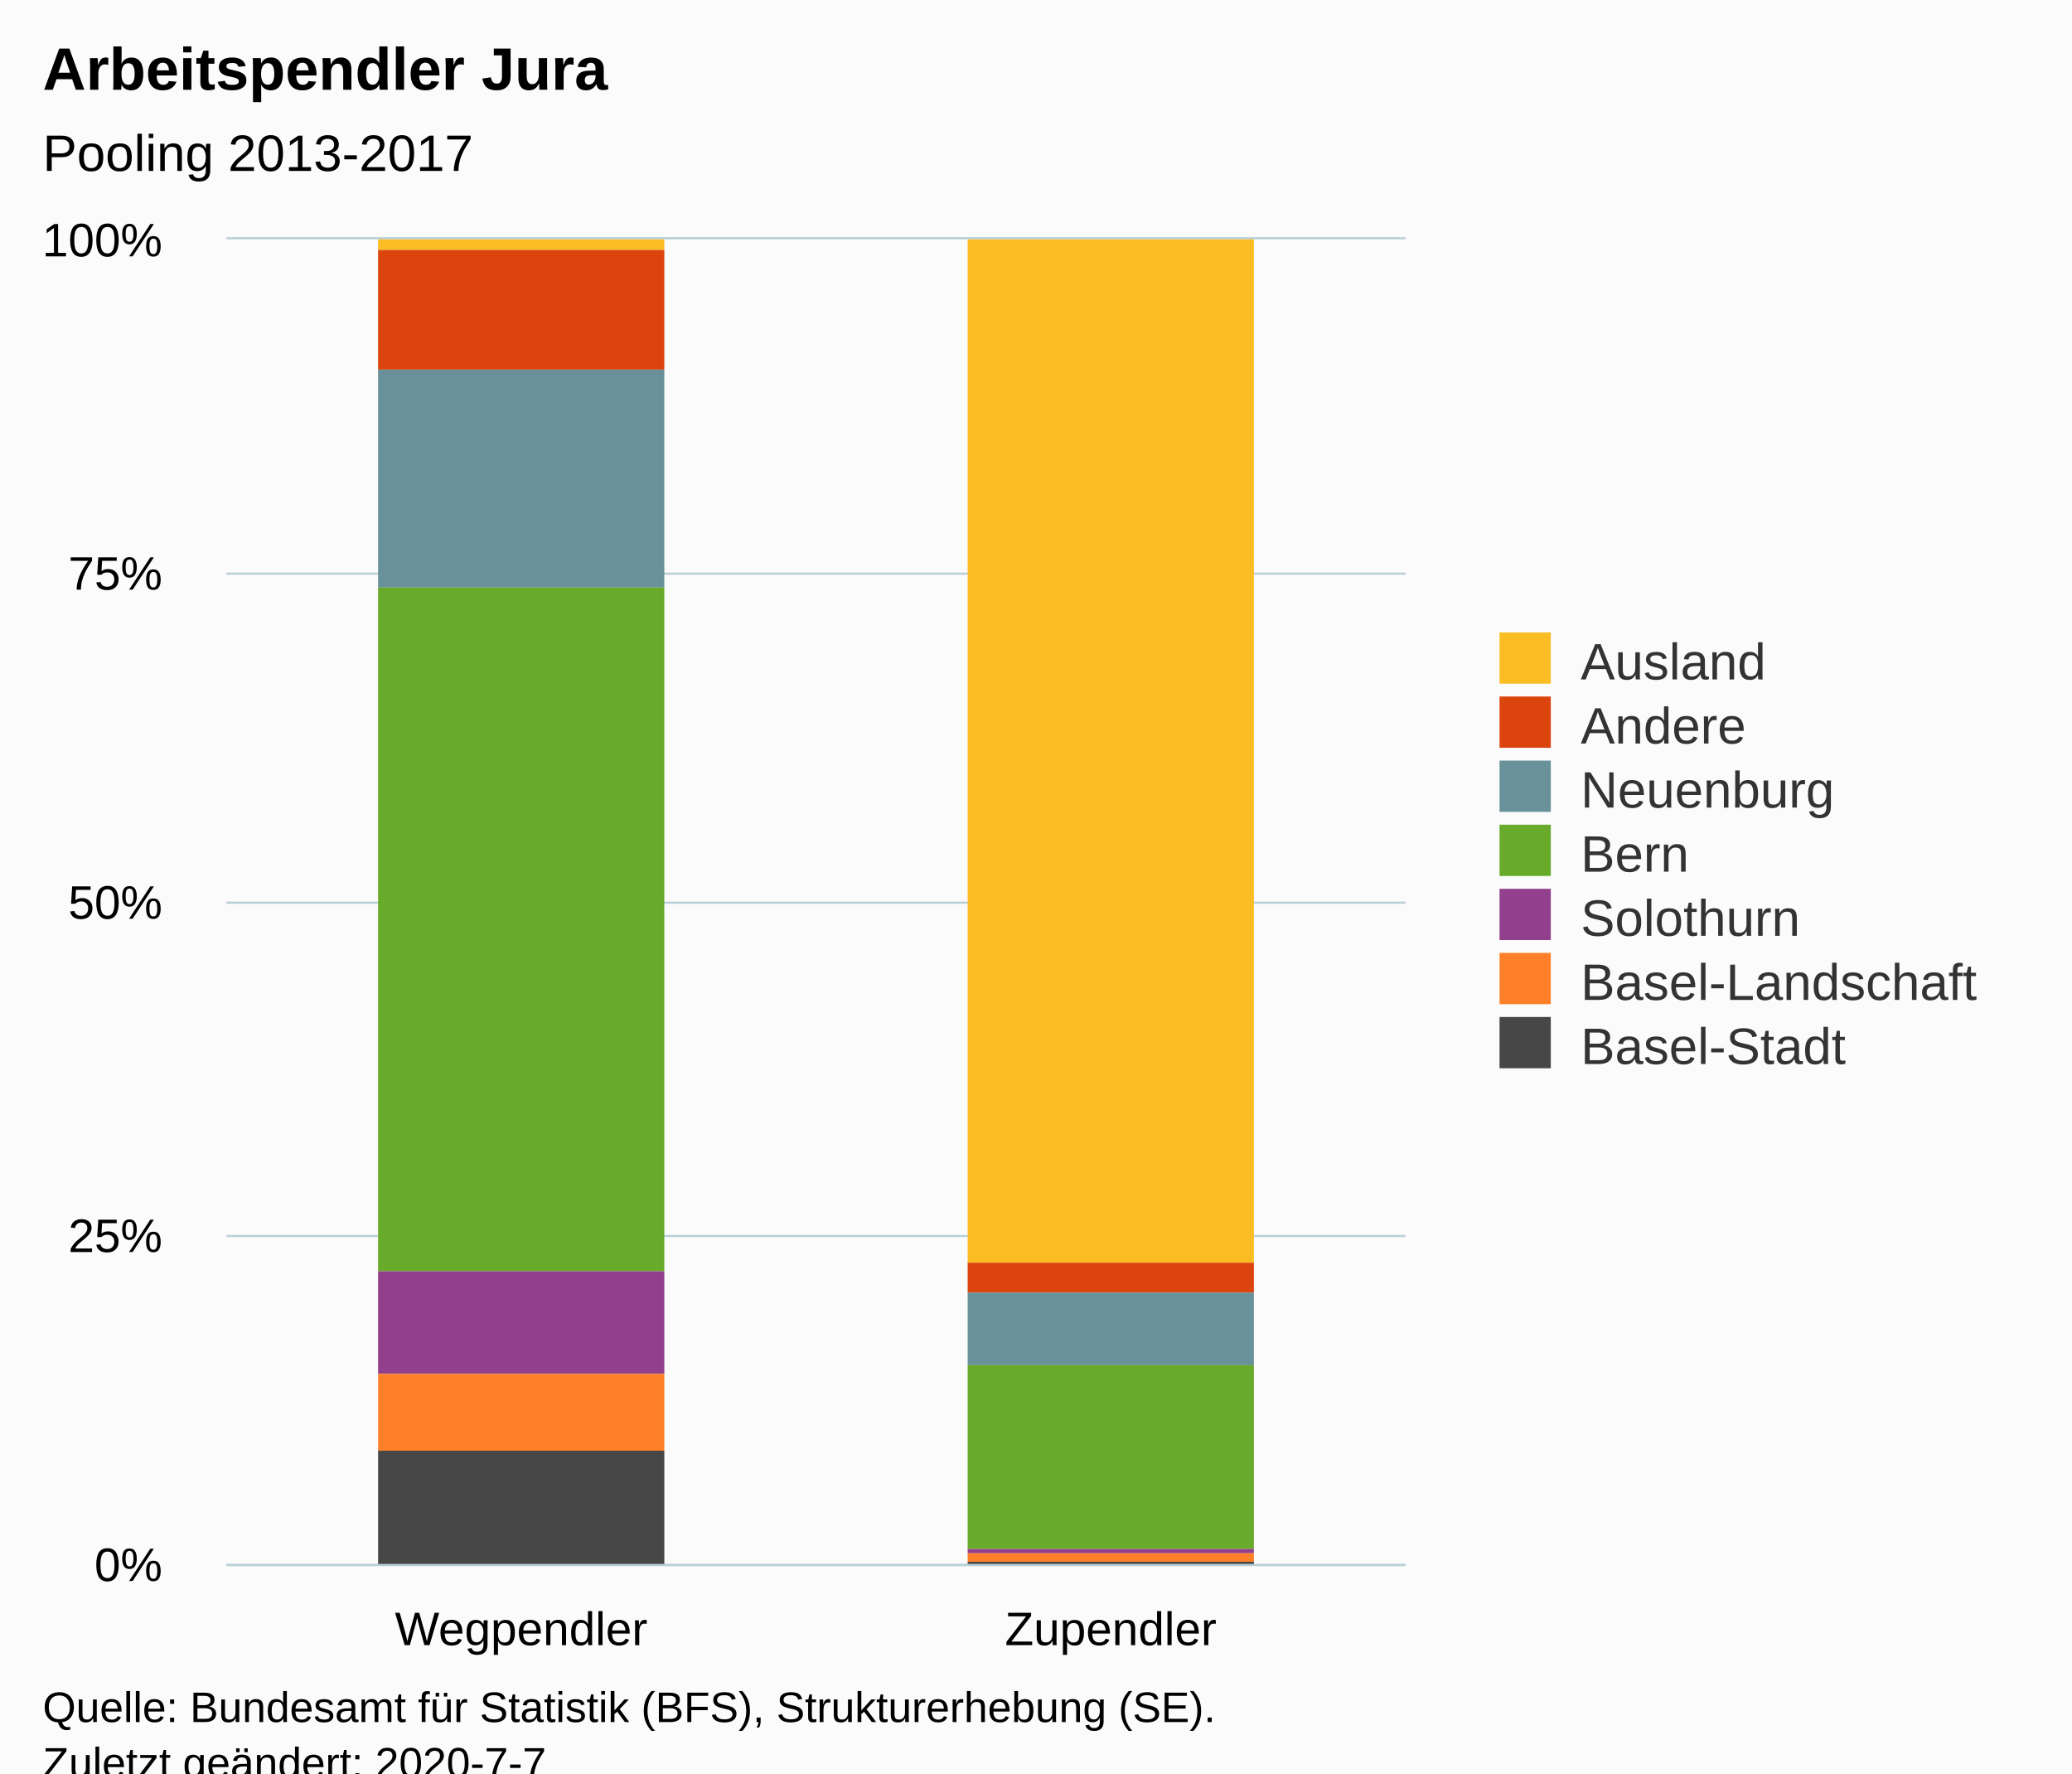
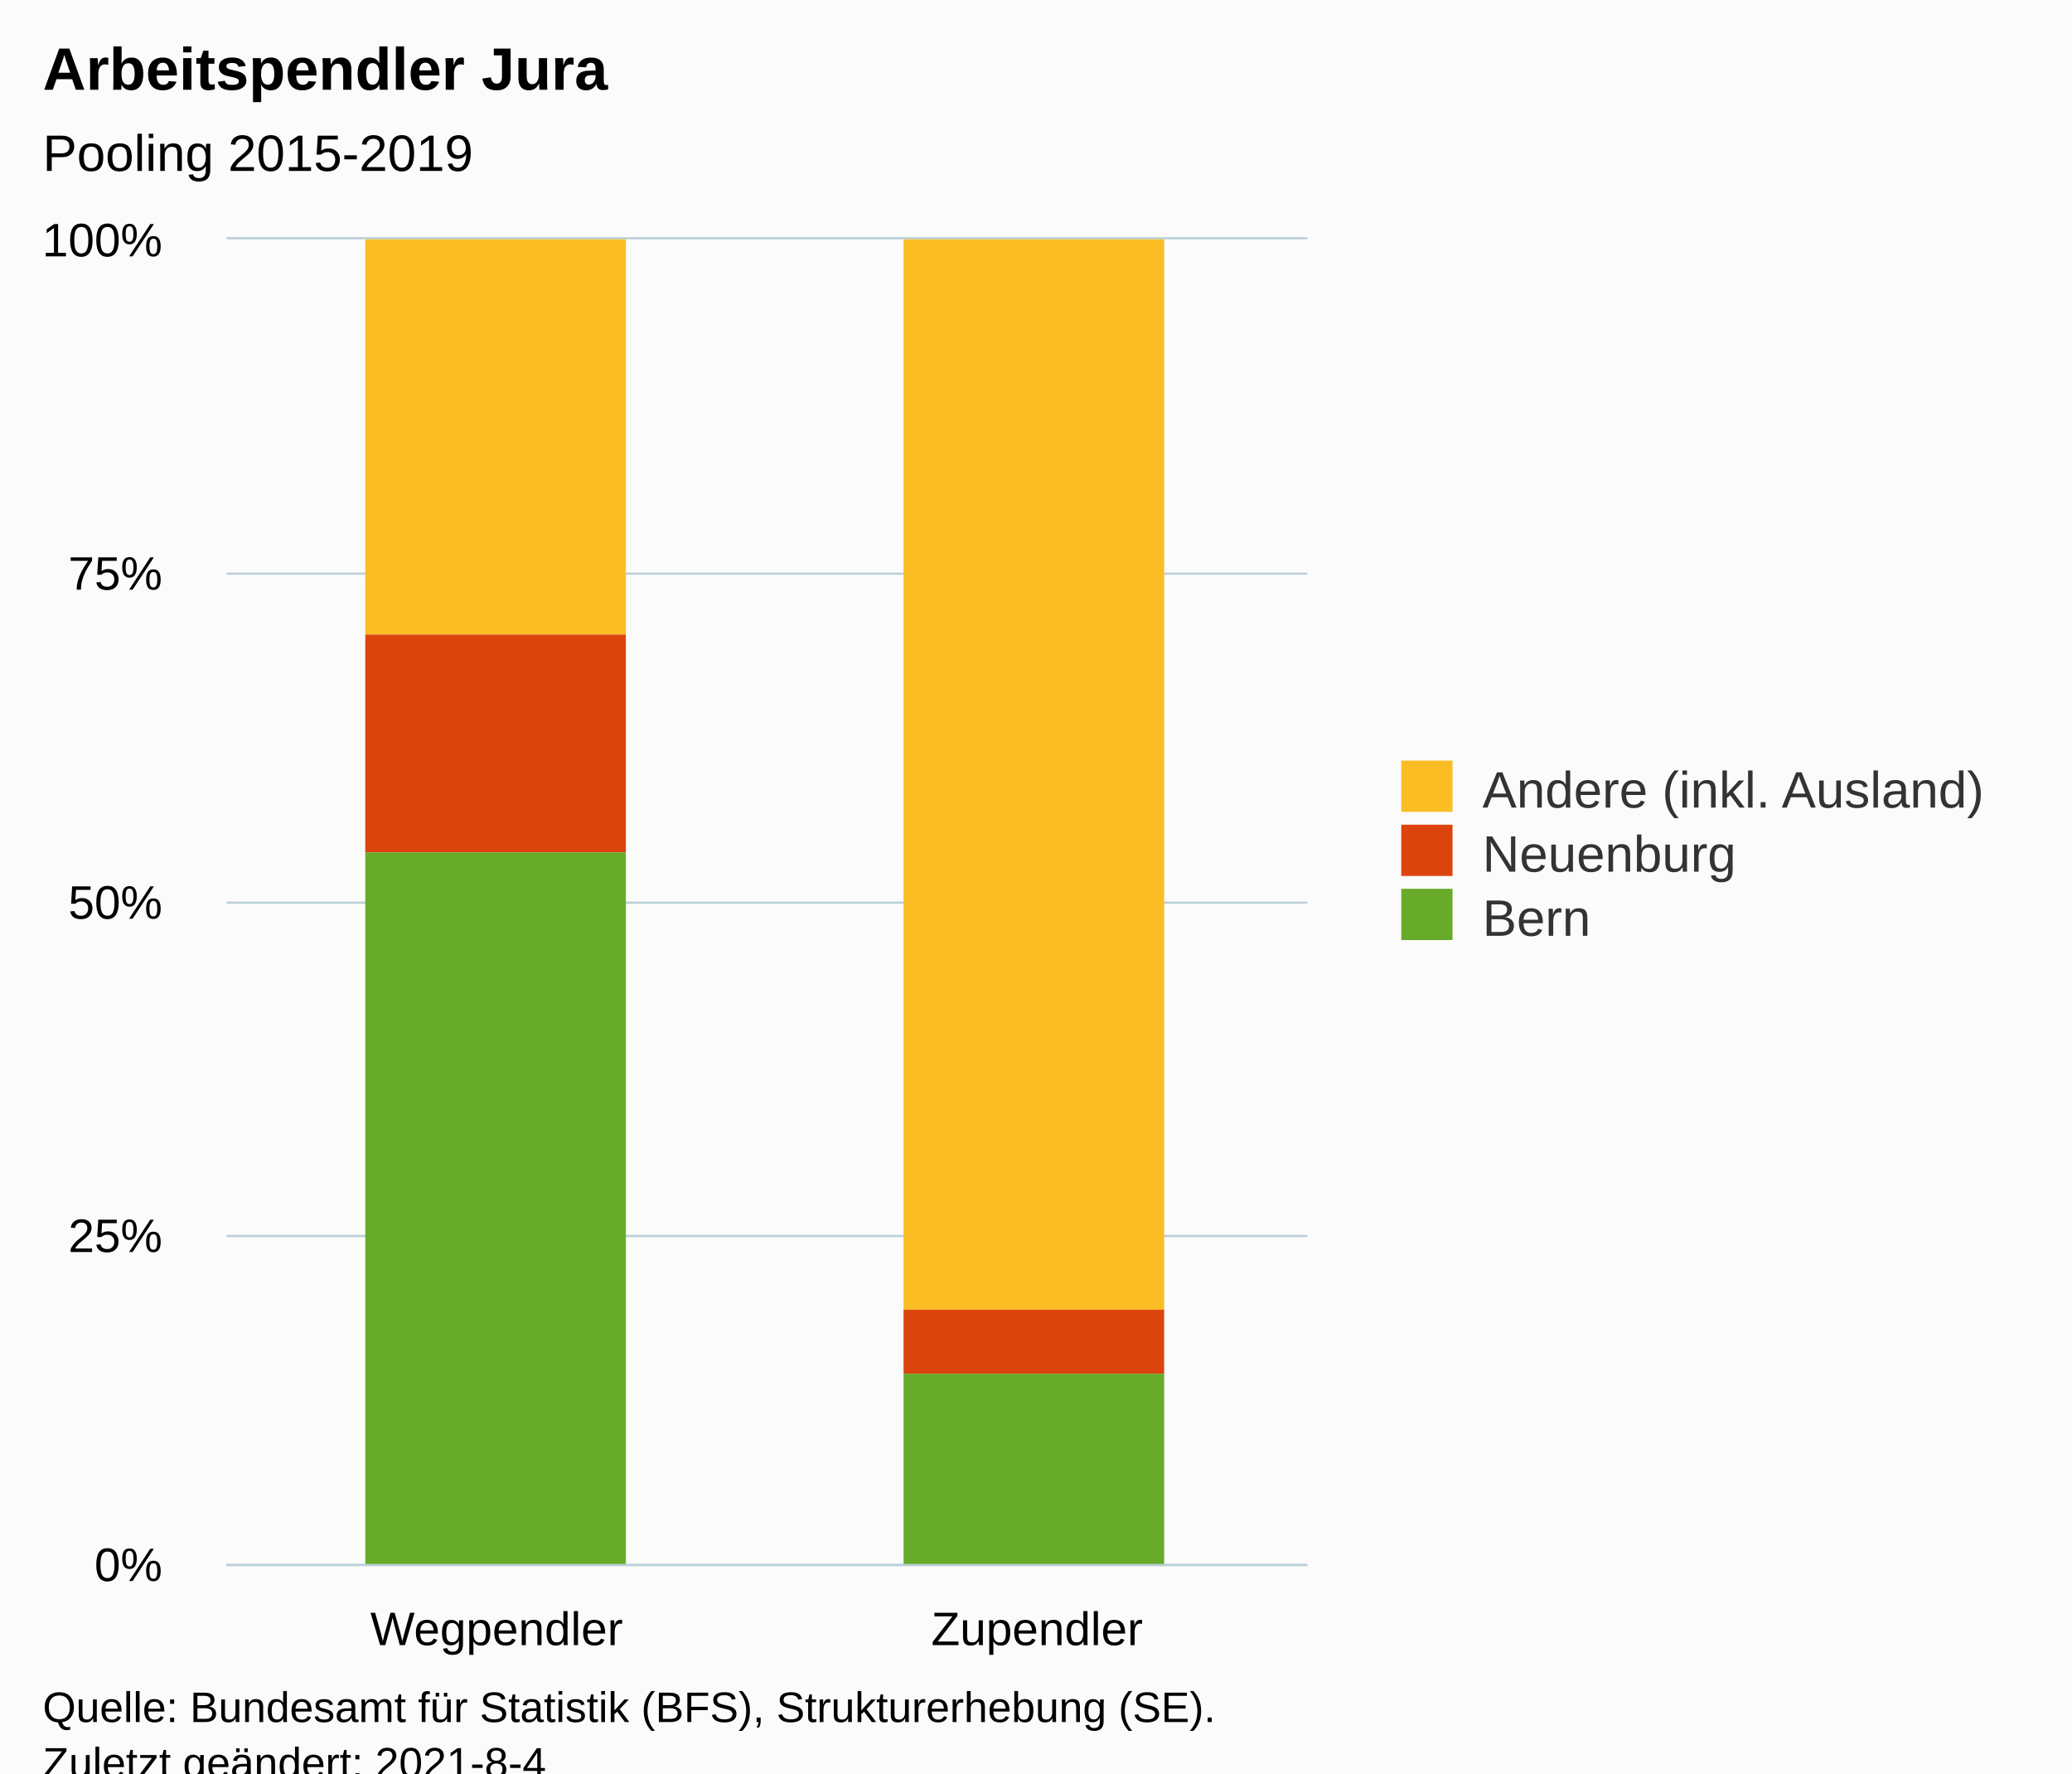
<svg xmlns="http://www.w3.org/2000/svg" version="1.1" class="highcharts-root" style="font-family:Arial;font-size:12px;" viewBox="0 0 485 415">
  <defs>
-     <clipPath id="highcharts-frte9to-6">
-       <rect x="0" y="0" width="276" height="310" fill="none" />
+     <clipPath id="highcharts-cnyfr2g-13-">
+       <rect x="0" y="0" width="253" height="310" fill="none" />
    </clipPath>
-     <clipPath id="highcharts-frte9to-7">
-       <rect x="0" y="0" width="276" height="310" fill="none" />
+     <clipPath id="highcharts-cnyfr2g-16-">
+       <rect x="0" y="0" width="253" height="310" fill="none" />
+     </clipPath>
+     <clipPath id="highcharts-cnyfr2g-21-">
+       <rect x="53" y="56" width="253" height="310" fill="none" />
    </clipPath>
  </defs>
  <rect fill="#fbfbfb" class="highcharts-background" x="0" y="0" width="485" height="428" rx="0" ry="0" />
-   <rect fill="none" class="highcharts-plot-background" x="53" y="56" width="276" height="310" />
+   <rect fill="none" class="highcharts-plot-background" x="53" y="56" width="253" height="310" />
  <g class="highcharts-pane-group" data-z-index="0" />
-   <g class="highcharts-grid highcharts-xaxis-grid " data-z-index="1">
-     <path fill="none" data-z-index="1" class="highcharts-grid-line" d="M 190.5 56 L 190.5 366" opacity="1" />
-     <path fill="none" data-z-index="1" class="highcharts-grid-line" d="M 328.5 56 L 328.5 366" opacity="1" />
+   <g class="highcharts-grid highcharts-xaxis-grid" data-z-index="1">
+     <path fill="none" data-z-index="1" class="highcharts-grid-line" d="M 179.5 56 L 179.5 366" opacity="1" />
+     <path fill="none" data-z-index="1" class="highcharts-grid-line" d="M 305.5 56 L 305.5 366" opacity="1" />
    <path fill="none" data-z-index="1" class="highcharts-grid-line" d="M 52.5 56 L 52.5 366" opacity="1" />
  </g>
-   <g class="highcharts-grid highcharts-yaxis-grid " data-z-index="1">
-     <path fill="none" stroke="#B9CFD7" stroke-width="0.5" data-z-index="1" class="highcharts-grid-line" d="M 53 366.25 L 329 366.25" opacity="1" />
-     <path fill="none" stroke="#B9CFD7" stroke-width="0.5" data-z-index="1" class="highcharts-grid-line" d="M 53 289.25 L 329 289.25" opacity="1" />
-     <path fill="none" stroke="#B9CFD7" stroke-width="0.5" data-z-index="1" class="highcharts-grid-line" d="M 53 211.25 L 329 211.25" opacity="1" />
-     <path fill="none" stroke="#B9CFD7" stroke-width="0.5" data-z-index="1" class="highcharts-grid-line" d="M 53 134.25 L 329 134.25" opacity="1" />
-     <path fill="none" stroke="#B9CFD7" stroke-width="0.5" data-z-index="1" class="highcharts-grid-line" d="M 53 55.75 L 329 55.75" opacity="1" />
+   <g class="highcharts-grid highcharts-yaxis-grid" data-z-index="1">
+     <path fill="none" stroke="#B9CFD7" stroke-width="0.5" data-z-index="1" class="highcharts-grid-line" d="M 53 366.25 L 306 366.25" opacity="1" />
+     <path fill="none" stroke="#B9CFD7" stroke-width="0.5" data-z-index="1" class="highcharts-grid-line" d="M 53 289.25 L 306 289.25" opacity="1" />
+     <path fill="none" stroke="#B9CFD7" stroke-width="0.5" data-z-index="1" class="highcharts-grid-line" d="M 53 211.25 L 306 211.25" opacity="1" />
+     <path fill="none" stroke="#B9CFD7" stroke-width="0.5" data-z-index="1" class="highcharts-grid-line" d="M 53 134.25 L 306 134.25" opacity="1" />
+     <path fill="none" stroke="#B9CFD7" stroke-width="0.5" data-z-index="1" class="highcharts-grid-line" d="M 53 55.75 L 306 55.75" opacity="1" />
  </g>
-   <rect fill="none" class="highcharts-plot-border" data-z-index="1" x="53" y="56" width="276" height="310" />
-   <g class="highcharts-axis highcharts-xaxis " data-z-index="2">
-     <path fill="none" class="highcharts-axis-line" stroke="#B9CFD7" stroke-width="0.5" data-z-index="7" d="M 53 366.25 L 329 366.25" />
+   <rect fill="none" class="highcharts-plot-border" data-z-index="1" x="53" y="56" width="253" height="310" />
+   <g class="highcharts-axis highcharts-xaxis" data-z-index="2">
+     <path fill="none" class="highcharts-axis-line" stroke="#B9CFD7" stroke-width="0.5" data-z-index="7" d="M 53 366.25 L 306 366.25" />
  </g>
-   <g class="highcharts-axis highcharts-yaxis " data-z-index="2">
+   <g class="highcharts-axis highcharts-yaxis" data-z-index="2">
    <path fill="none" class="highcharts-axis-line" data-z-index="7" d="M 53 56 L 53 366" />
  </g>
  <g class="highcharts-series-group" data-z-index="3">
-     <g data-z-index="0.1" class="highcharts-series highcharts-series-0 highcharts-column-series " transform="translate(53,56) scale(1 1)" clip-path="url(#highcharts-frte9to-7)">
-       <rect x="35.5" y="-0.5" width="67" height="3" fill="#FABD24" stroke="#ffffff" stroke-width="1e-7" class="highcharts-point" />
-       <rect x="173.5" y="-0.5" width="67" height="240" fill="#FABD24" stroke="#ffffff" stroke-width="1e-7" class="highcharts-point" />
+     <g class="highcharts-series highcharts-series-0 highcharts-column-series" data-z-index="0.1" opacity="1" transform="translate(53,56) scale(1 1)" clip-path="url(#highcharts-cnyfr2g-16-)">
+       <rect x="32.5" y="-0.5" width="61" height="93" fill="#FABD24" stroke="#ffffff" stroke-width="1e-7" opacity="1" class="highcharts-point" />
+       <rect x="158.5" y="-0.5" width="61" height="251" fill="#FABD24" stroke="#ffffff" stroke-width="1e-7" opacity="1" class="highcharts-point" />
    </g>
-     <g data-z-index="0.1" class="highcharts-markers highcharts-series-0 highcharts-column-series " transform="translate(53,56) scale(1 1)" clip-path="none" />
-     <g data-z-index="0.1" class="highcharts-series highcharts-series-1 highcharts-column-series " transform="translate(53,56) scale(1 1)" clip-path="url(#highcharts-frte9to-7)">
-       <rect x="35.5" y="2.5" width="67" height="28" fill="#DC440E" stroke="#ffffff" stroke-width="1e-7" class="highcharts-point" />
-       <rect x="173.5" y="239.5" width="67" height="7" fill="#DC440E" stroke="#ffffff" stroke-width="1e-7" class="highcharts-point" />
+     <g class="highcharts-markers highcharts-series-0 highcharts-column-series" data-z-index="0.1" opacity="1" transform="translate(53,56) scale(1 1)" clip-path="none" />
+     <g class="highcharts-series highcharts-series-1 highcharts-column-series" data-z-index="0.1" opacity="1" transform="translate(53,56) scale(1 1)" clip-path="url(#highcharts-cnyfr2g-16-)">
+       <rect x="32.5" y="92.5" width="61" height="51" fill="#DC440E" stroke="#ffffff" stroke-width="1e-7" opacity="1" class="highcharts-point" />
+       <rect x="158.5" y="250.5" width="61" height="15" fill="#DC440E" stroke="#ffffff" stroke-width="1e-7" opacity="1" class="highcharts-point" />
    </g>
-     <g data-z-index="0.1" class="highcharts-markers highcharts-series-1 highcharts-column-series " transform="translate(53,56) scale(1 1)" clip-path="none" />
-     <g data-z-index="0.1" class="highcharts-series highcharts-series-2 highcharts-column-series " transform="translate(53,56) scale(1 1)" clip-path="url(#highcharts-frte9to-7)">
-       <rect x="35.5" y="30.5" width="67" height="51" fill="#689199" stroke="#ffffff" stroke-width="1e-7" class="highcharts-point" />
-       <rect x="173.5" y="246.5" width="67" height="17" fill="#689199" stroke="#ffffff" stroke-width="1e-7" class="highcharts-point" />
+     <g class="highcharts-markers highcharts-series-1 highcharts-column-series" data-z-index="0.1" opacity="1" transform="translate(53,56) scale(1 1)" clip-path="none" />
+     <g class="highcharts-series highcharts-series-2 highcharts-column-series" data-z-index="0.1" opacity="1" transform="translate(53,56) scale(1 1)" clip-path="url(#highcharts-cnyfr2g-16-)">
+       <rect x="32.5" y="143.5" width="61" height="167" fill="#68AB2B" stroke="#ffffff" stroke-width="1e-7" opacity="1" class="highcharts-point" />
+       <rect x="158.5" y="265.5" width="61" height="45" fill="#68AB2B" stroke="#ffffff" stroke-width="1e-7" opacity="1" class="highcharts-point" />
    </g>
-     <g data-z-index="0.1" class="highcharts-markers highcharts-series-2 highcharts-column-series " transform="translate(53,56) scale(1 1)" clip-path="none" />
-     <g data-z-index="0.1" class="highcharts-series highcharts-series-3 highcharts-column-series " transform="translate(53,56) scale(1 1)" clip-path="url(#highcharts-frte9to-7)">
-       <rect x="35.5" y="81.5" width="67" height="160" fill="#68AB2B" stroke="#ffffff" stroke-width="1e-7" class="highcharts-point" />
-       <rect x="173.5" y="263.5" width="67" height="43" fill="#68AB2B" stroke="#ffffff" stroke-width="1e-7" class="highcharts-point" />
-     </g>
-     <g data-z-index="0.1" class="highcharts-markers highcharts-series-3 highcharts-column-series " transform="translate(53,56) scale(1 1)" clip-path="none" />
-     <g data-z-index="0.1" class="highcharts-series highcharts-series-4 highcharts-column-series " transform="translate(53,56) scale(1 1)" clip-path="url(#highcharts-frte9to-7)">
-       <rect x="35.5" y="241.5" width="67" height="24" fill="#923F8D" stroke="#ffffff" stroke-width="1e-7" class="highcharts-point" />
-       <rect x="173.5" y="306.5" width="67" height="1" fill="#923F8D" stroke="#ffffff" stroke-width="1e-7" class="highcharts-point" />
-     </g>
-     <g data-z-index="0.1" class="highcharts-markers highcharts-series-4 highcharts-column-series " transform="translate(53,56) scale(1 1)" clip-path="none" />
-     <g data-z-index="0.1" class="highcharts-series highcharts-series-5 highcharts-column-series " transform="translate(53,56) scale(1 1)" clip-path="url(#highcharts-frte9to-7)">
-       <rect x="35.5" y="265.5" width="67" height="18" fill="#FF8028" stroke="#ffffff" stroke-width="1e-7" class="highcharts-point" />
-       <rect x="173.5" y="307.5" width="67" height="2" fill="#FF8028" stroke="#ffffff" stroke-width="1e-7" class="highcharts-point" />
-     </g>
-     <g data-z-index="0.1" class="highcharts-markers highcharts-series-5 highcharts-column-series " transform="translate(53,56) scale(1 1)" clip-path="none" />
-     <g data-z-index="0.1" class="highcharts-series highcharts-series-6 highcharts-column-series " transform="translate(53,56) scale(1 1)" clip-path="url(#highcharts-frte9to-7)">
-       <rect x="35.5" y="283.5" width="67" height="27" fill="#474747" stroke="#ffffff" stroke-width="1e-7" class="highcharts-point" />
-       <rect x="173.5" y="309.5" width="67" height="1" fill="#474747" stroke="#ffffff" stroke-width="1e-7" class="highcharts-point" />
-     </g>
-     <g data-z-index="0.1" class="highcharts-markers highcharts-series-6 highcharts-column-series " transform="translate(53,56) scale(1 1)" clip-path="none" />
+     <g class="highcharts-markers highcharts-series-2 highcharts-column-series" data-z-index="0.1" opacity="1" transform="translate(53,56) scale(1 1)" clip-path="none" />
  </g>
  <text x="10" text-anchor="start" class="highcharts-title" data-z-index="4" style="color:#000000;font-size:14px;font-weight:bold;fill:#000000;" y="21">
    <tspan>Arbeitspendler Jura</tspan>
  </text>
  <text x="10" text-anchor="start" class="highcharts-subtitle" data-z-index="4" style="color:#000000;font-size:12px;font-weight:normal;fill:#000000;" y="40">
-     <tspan>Pooling 2013-2017</tspan>
+     <tspan>Pooling 2015-2019</tspan>
  </text>
-   <g class="highcharts-legend" data-z-index="7" transform="translate(341,141)">
-     <rect fill="none" class="highcharts-legend-box" rx="0" ry="0" x="0" y="0" width="134" height="116" visibility="visible" />
+   <text x="10" text-anchor="start" class="highcharts-caption" data-z-index="4" style="color:#666666;fill:#666666;" y="400" />
+   <g class="highcharts-legend" data-z-index="7" transform="translate(318,171)">
+     <rect fill="none" class="highcharts-legend-box" rx="0" ry="0" x="0" y="0" width="157" height="56" visibility="visible" />
    <g data-z-index="1">
      <g>
        <g class="highcharts-legend-item highcharts-column-series highcharts-color-undefined highcharts-series-0" data-z-index="1" transform="translate(8,3)">
-           <text x="21" style="color:#333333;font-size:12px;font-weight:normal;cursor:pointer;fill:#333333;" text-anchor="start" data-z-index="2" y="15">
-             <tspan>Ausland</tspan>
+           <text x="21" style="color:#333333;cursor:pointer;font-size:12px;font-weight:normal;fill:#333333;" text-anchor="start" data-z-index="2" y="15">
+             <tspan>Andere (inkl. Ausland)</tspan>
          </text>
          <rect x="2" y="4" width="12" height="12" fill="#FABD24" class="highcharts-point" data-z-index="3" />
        </g>
        <g class="highcharts-legend-item highcharts-column-series highcharts-color-undefined highcharts-series-1" data-z-index="1" transform="translate(8,18)">
-           <text x="21" y="15" style="color:#333333;font-size:12px;font-weight:normal;cursor:pointer;fill:#333333;" text-anchor="start" data-z-index="2">
-             <tspan>Andere</tspan>
+           <text x="21" y="15" style="color:#333333;cursor:pointer;font-size:12px;font-weight:normal;fill:#333333;" text-anchor="start" data-z-index="2">
+             <tspan>Neuenburg</tspan>
          </text>
          <rect x="2" y="4" width="12" height="12" fill="#DC440E" class="highcharts-point" data-z-index="3" />
        </g>
        <g class="highcharts-legend-item highcharts-column-series highcharts-color-undefined highcharts-series-2" data-z-index="1" transform="translate(8,33)">
-           <text x="21" y="15" style="color:#333333;font-size:12px;font-weight:normal;cursor:pointer;fill:#333333;" text-anchor="start" data-z-index="2">
-             <tspan>Neuenburg</tspan>
-           </text>
-           <rect x="2" y="4" width="12" height="12" fill="#689199" class="highcharts-point" data-z-index="3" />
-         </g>
-         <g class="highcharts-legend-item highcharts-column-series highcharts-color-undefined highcharts-series-3" data-z-index="1" transform="translate(8,48)">
-           <text x="21" y="15" style="color:#333333;font-size:12px;font-weight:normal;cursor:pointer;fill:#333333;" text-anchor="start" data-z-index="2">
+           <text x="21" y="15" style="color:#333333;cursor:pointer;font-size:12px;font-weight:normal;fill:#333333;" text-anchor="start" data-z-index="2">
            <tspan>Bern</tspan>
          </text>
          <rect x="2" y="4" width="12" height="12" fill="#68AB2B" class="highcharts-point" data-z-index="3" />
        </g>
-         <g class="highcharts-legend-item highcharts-column-series highcharts-color-undefined highcharts-series-4" data-z-index="1" transform="translate(8,63)">
-           <text x="21" y="15" style="color:#333333;font-size:12px;font-weight:normal;cursor:pointer;fill:#333333;" text-anchor="start" data-z-index="2">
-             <tspan>Solothurn</tspan>
-           </text>
-           <rect x="2" y="4" width="12" height="12" fill="#923F8D" class="highcharts-point" data-z-index="3" />
-         </g>
-         <g class="highcharts-legend-item highcharts-column-series highcharts-color-undefined highcharts-series-5" data-z-index="1" transform="translate(8,78)">
-           <text x="21" y="15" style="color:#333333;font-size:12px;font-weight:normal;cursor:pointer;fill:#333333;" text-anchor="start" data-z-index="2">
-             <tspan>Basel-Landschaft</tspan>
-           </text>
-           <rect x="2" y="4" width="12" height="12" fill="#FF8028" class="highcharts-point" data-z-index="3" />
-         </g>
-         <g class="highcharts-legend-item highcharts-column-series highcharts-color-undefined highcharts-series-6" data-z-index="1" transform="translate(8,93)">
-           <text x="21" y="15" style="color:#333333;font-size:12px;font-weight:normal;cursor:pointer;fill:#333333;" text-anchor="start" data-z-index="2">
-             <tspan>Basel-Stadt</tspan>
-           </text>
-           <rect x="2" y="4" width="12" height="12" fill="#474747" class="highcharts-point" data-z-index="3" />
-         </g>
      </g>
    </g>
  </g>
-   <g class="highcharts-axis-labels highcharts-xaxis-labels " data-z-index="7">
-     <text x="122" style="color:#000000;cursor:default;font-size:11px;fill:#000000;" text-anchor="middle" transform="translate(0,0)" y="385" opacity="1">Wegpendler</text>
-     <text x="260" style="color:#000000;cursor:default;font-size:11px;fill:#000000;" text-anchor="middle" transform="translate(0,0)" y="385" opacity="1">Zupendler</text>
+   <g class="highcharts-axis-labels highcharts-xaxis-labels" data-z-index="7">
+     <text x="116.25" style="color:#000000;cursor:default;font-size:11px;fill:#000000;" text-anchor="middle" transform="translate(0,0)" y="385" opacity="1">Wegpendler</text>
+     <text x="242.75" style="color:#000000;cursor:default;font-size:11px;fill:#000000;" text-anchor="middle" transform="translate(0,0)" y="385" opacity="1">Zupendler</text>
  </g>
-   <g class="highcharts-axis-labels highcharts-yaxis-labels " data-z-index="7">
+   <g class="highcharts-axis-labels highcharts-yaxis-labels" data-z-index="7">
    <text x="38" style="color:#000000;cursor:default;font-size:11px;fill:#000000;" text-anchor="end" transform="translate(0,0)" y="370" opacity="1">0%</text>
    <text x="38" style="color:#000000;cursor:default;font-size:11px;fill:#000000;" text-anchor="end" transform="translate(0,0)" y="293" opacity="1">25%</text>
    <text x="38" style="color:#000000;cursor:default;font-size:11px;fill:#000000;" text-anchor="end" transform="translate(0,0)" y="215" opacity="1">50%</text>
    <text x="38" style="color:#000000;cursor:default;font-size:11px;fill:#000000;" text-anchor="end" transform="translate(0,0)" y="138" opacity="1">75%</text>
    <text x="38" style="color:#000000;cursor:default;font-size:11px;fill:#000000;" text-anchor="end" transform="translate(0,0)" y="60" opacity="1">100%</text>
  </g>
  <text x="10" class="highcharts-credits" text-anchor="start" data-z-index="8" style="cursor:default;color:#000000;font-size:10px;fill:#000000;" y="403">
    <tspan>Quelle: Bundesamt für Statistik (BFS), Strukturerhebung (SE).</tspan>
-     <tspan x="10" dy="13">Zuletzt geändert: 2020-7-7</tspan>
+     <tspan x="10" dy="13">Zuletzt geändert: 2021-8-4</tspan>
  </text>
+   <g class="highcharts-control-points" data-z-index="99" clip-path="url(#highcharts-cnyfr2g-21-)" />
</svg>
